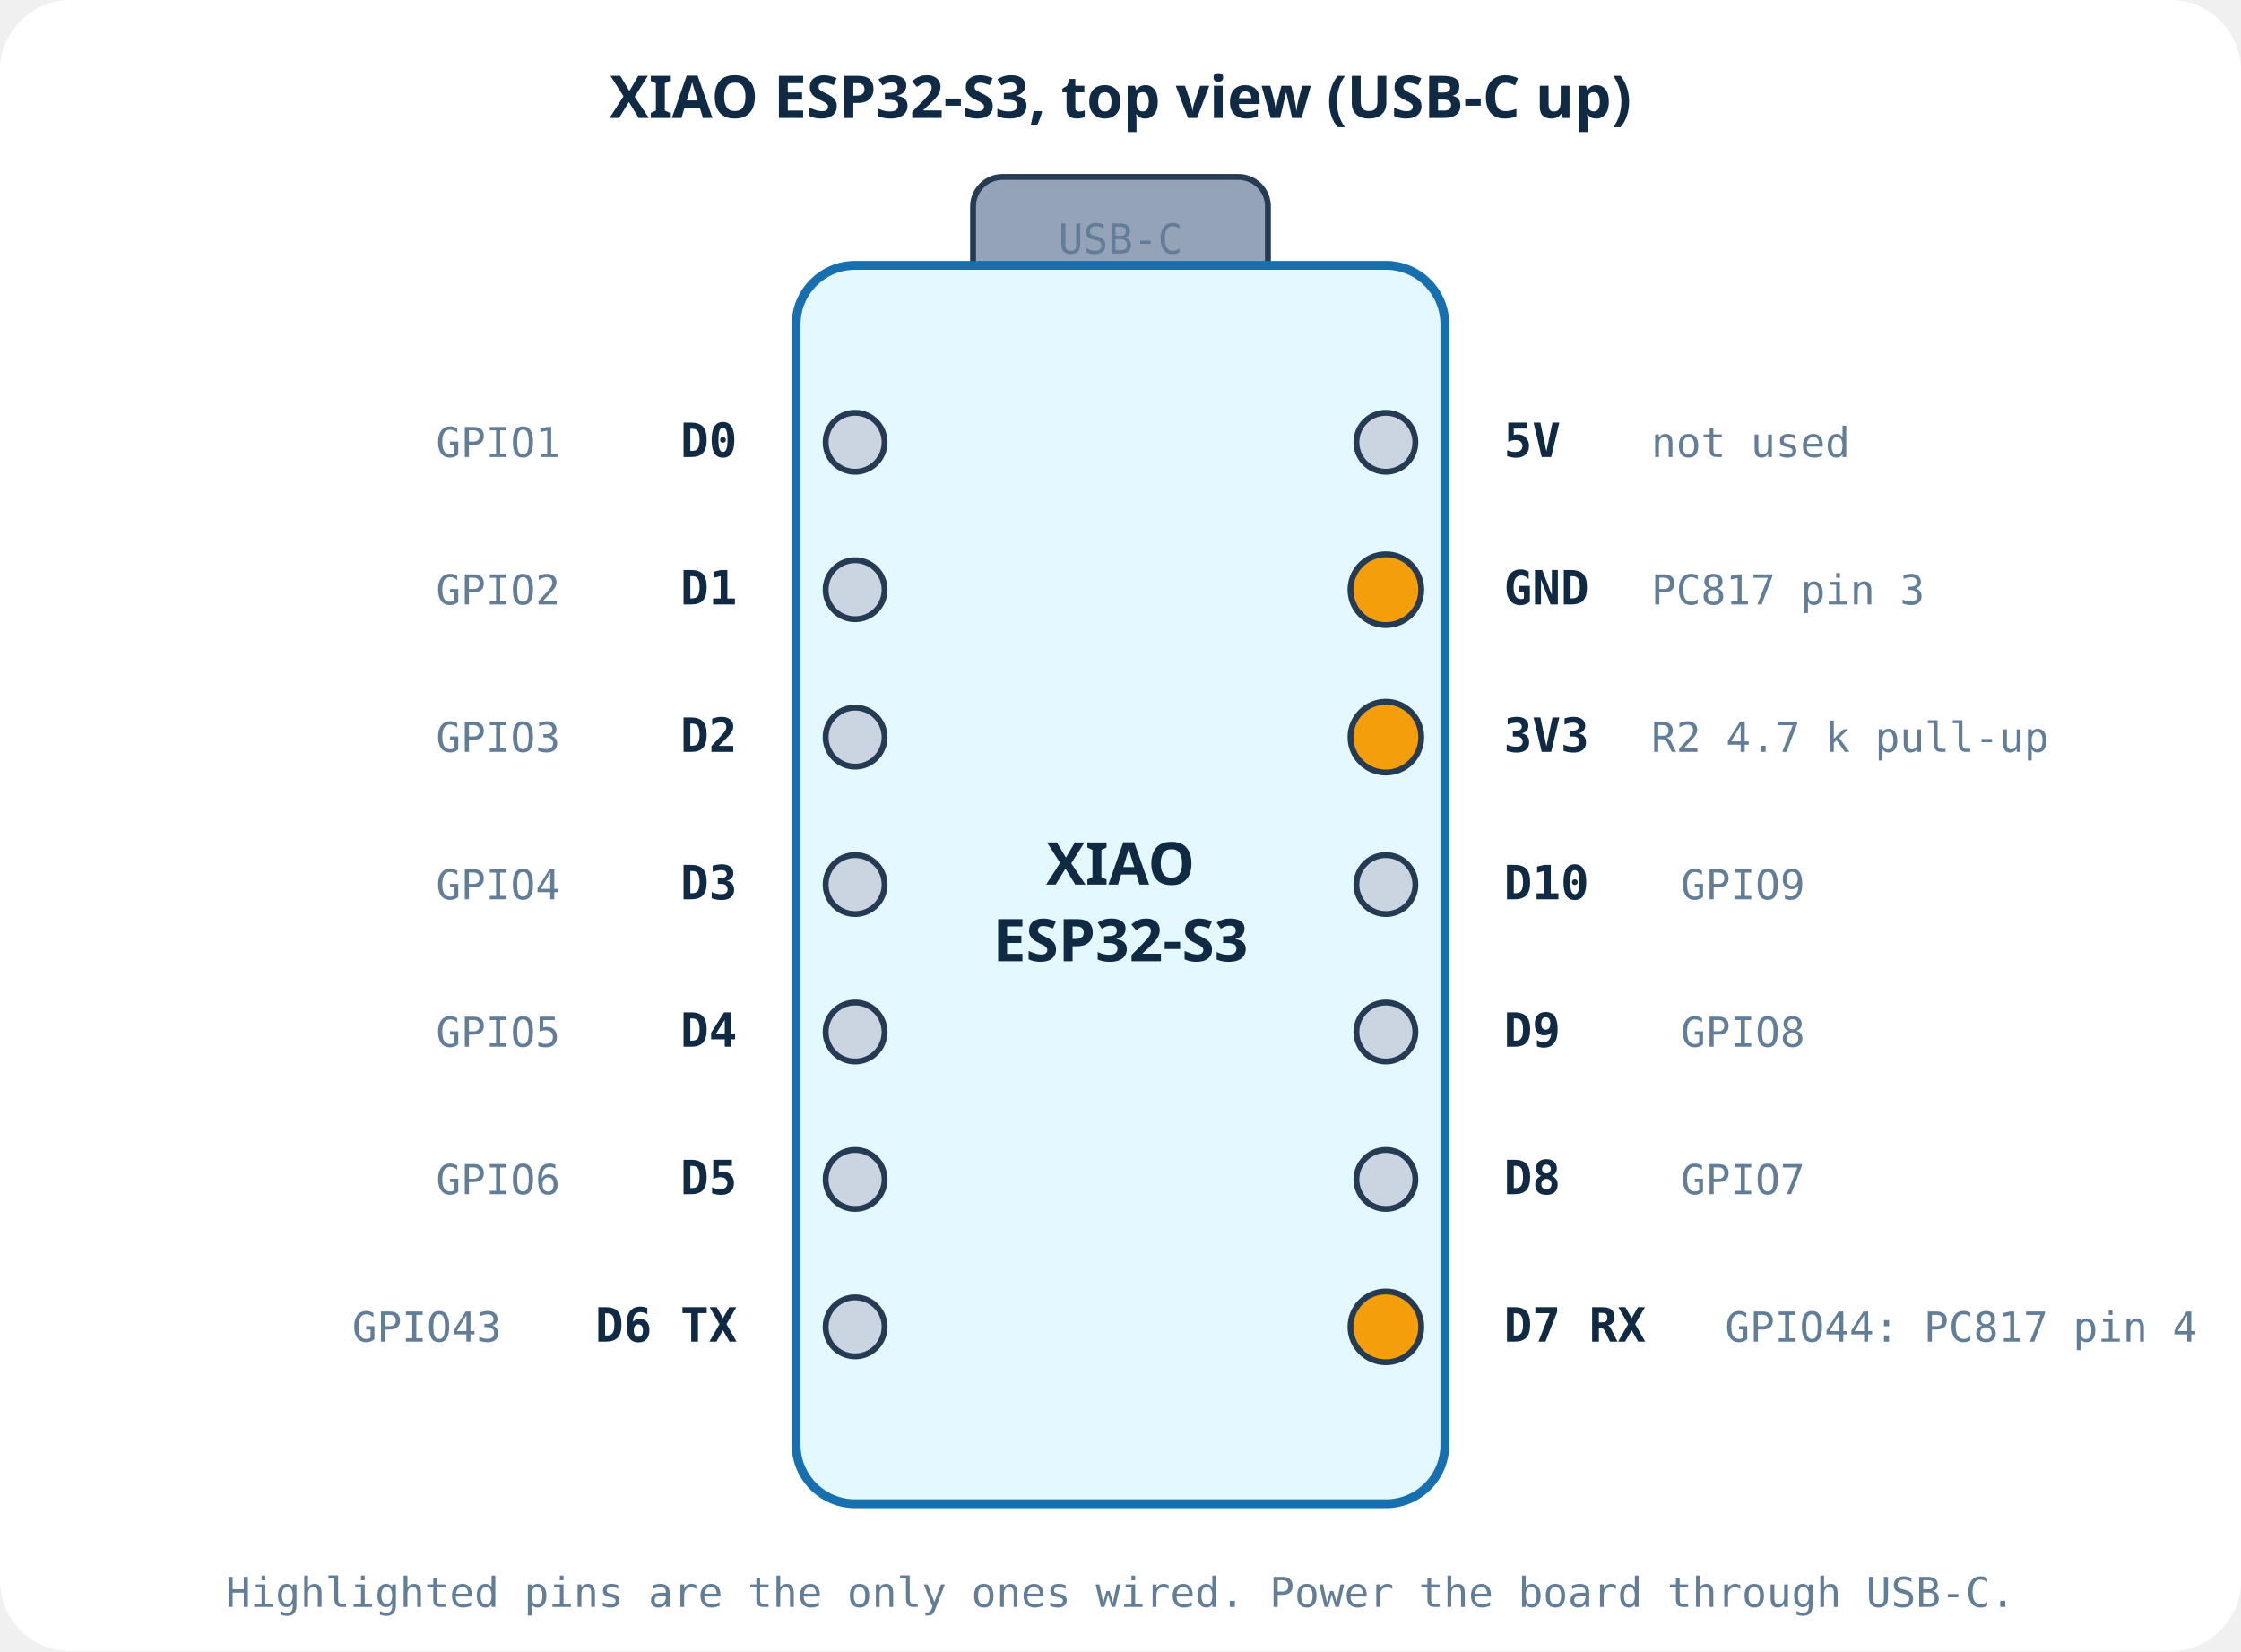
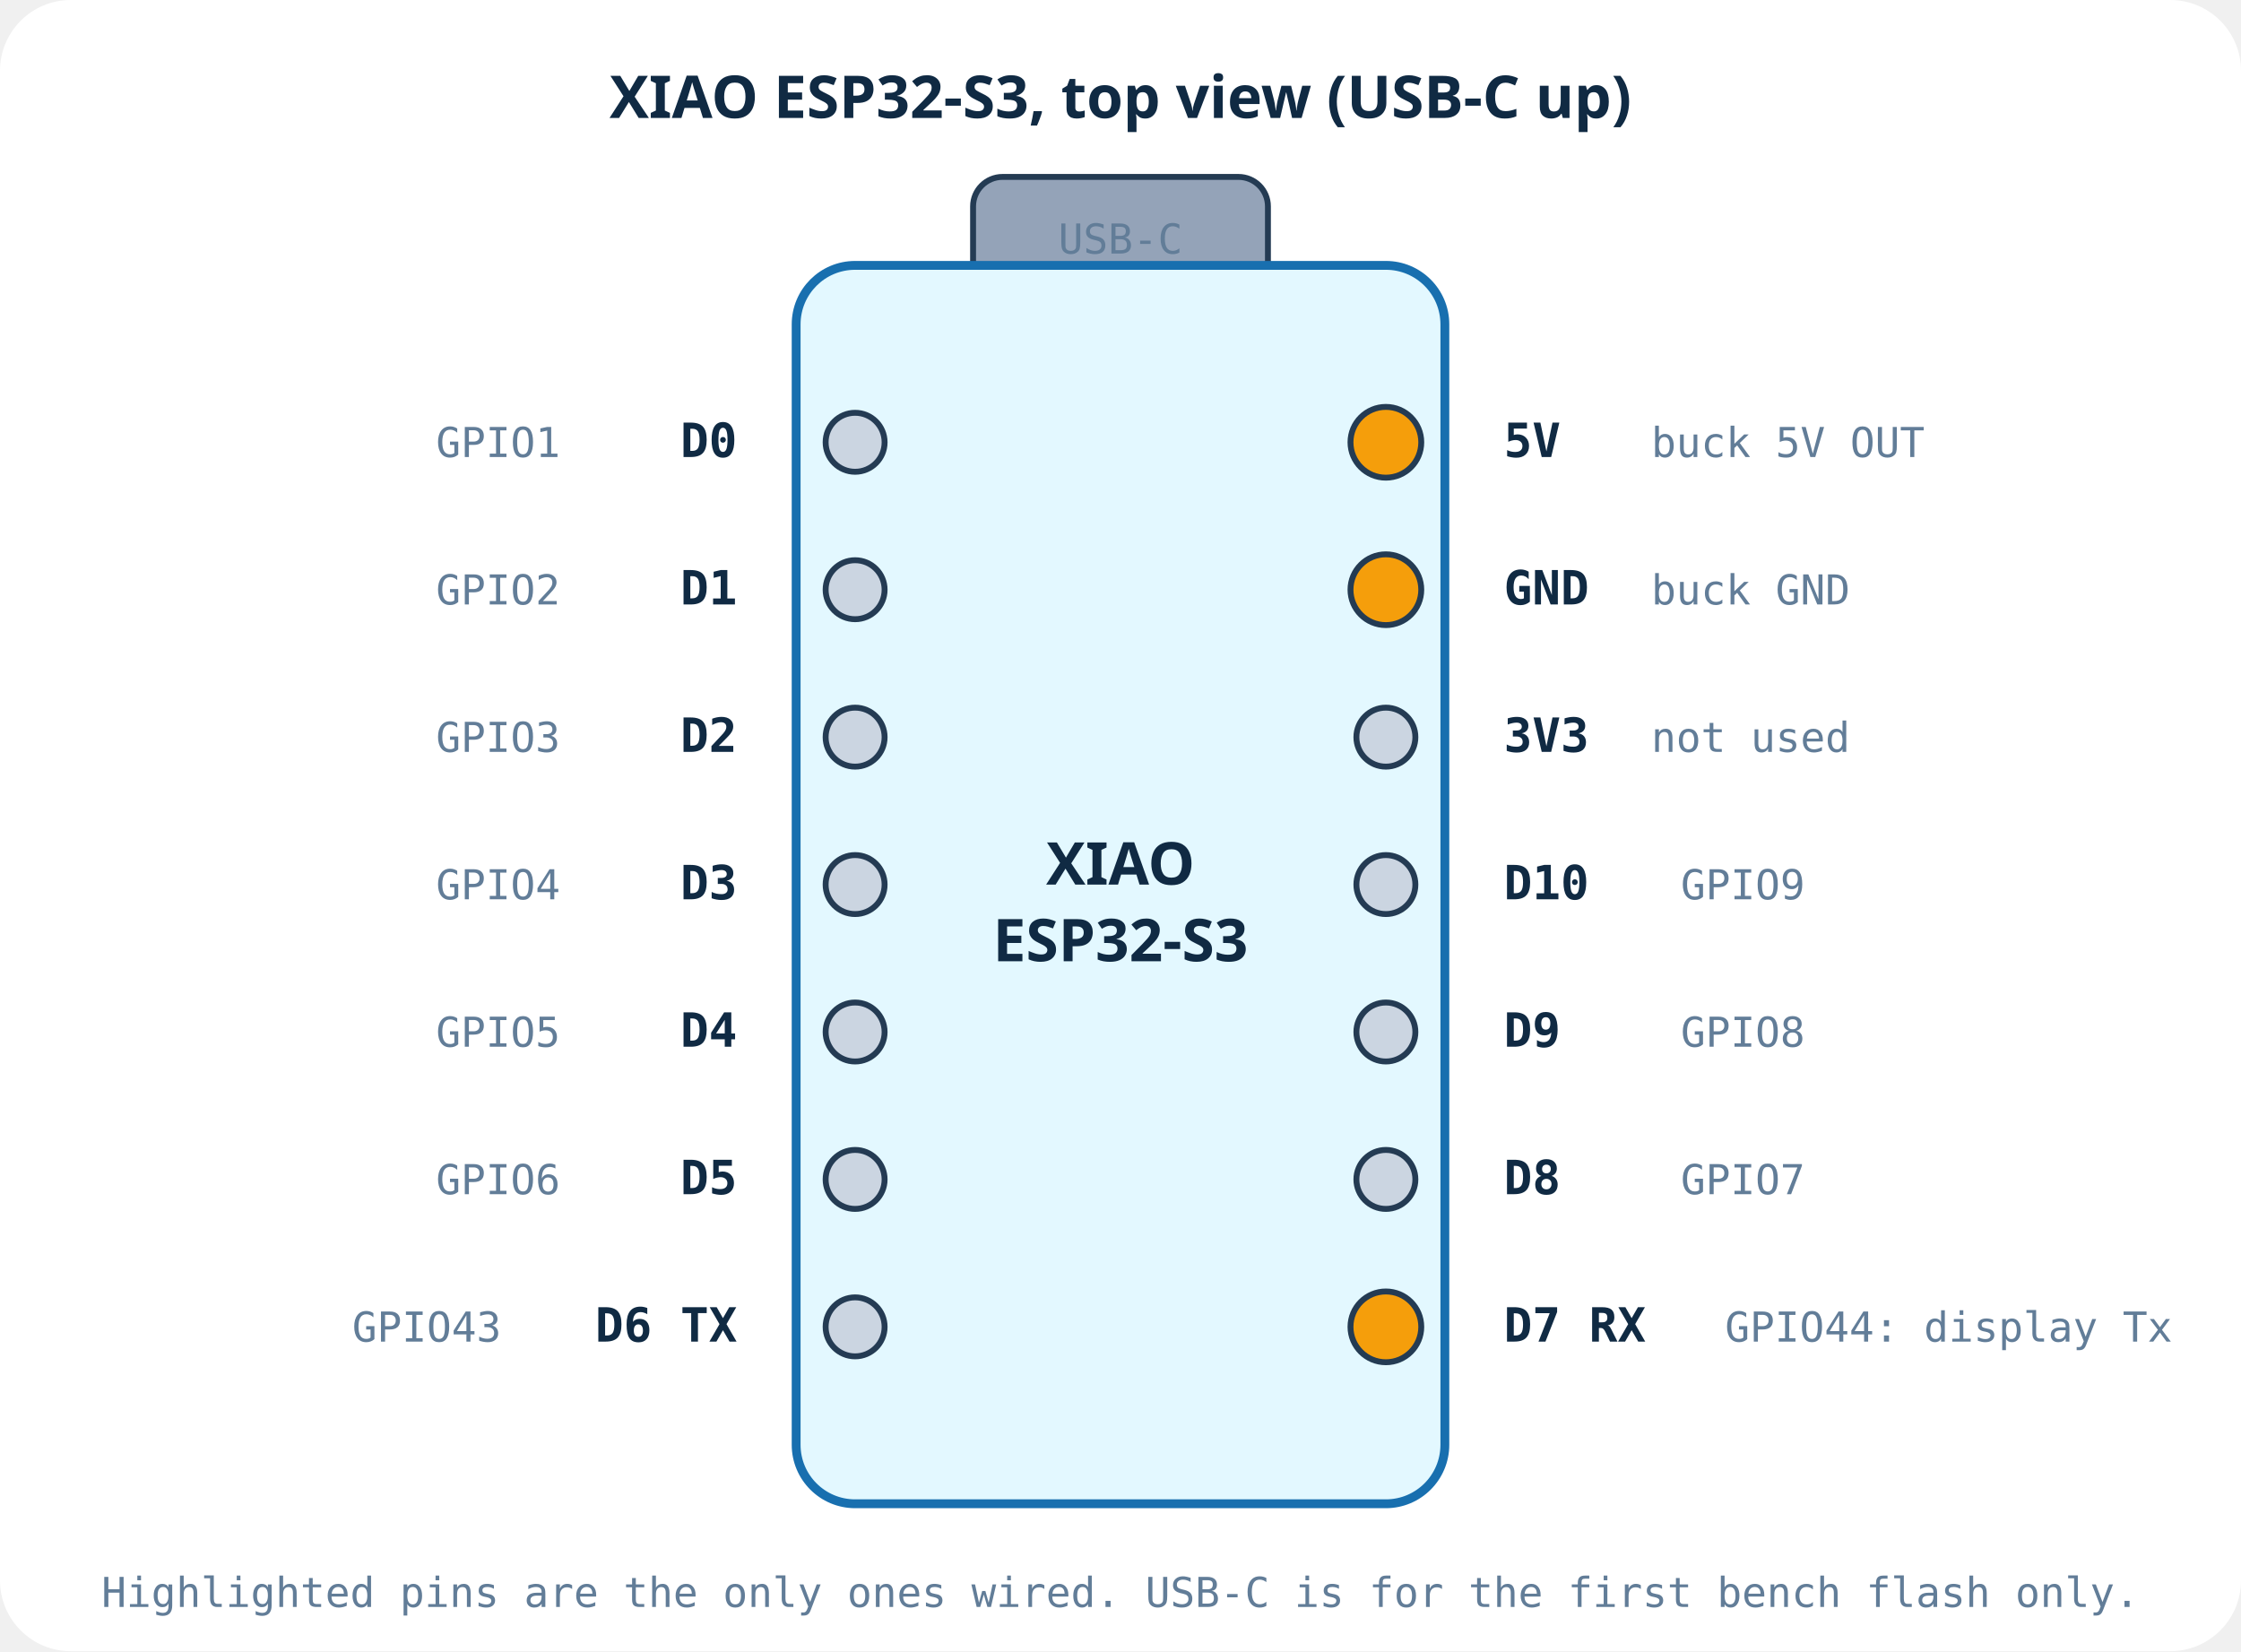
<svg xmlns="http://www.w3.org/2000/svg" width="760" height="560" viewBox="0 0 760 560" role="img" aria-labelledby="title desc">
  <defs>
    <style>
      .t{font:600 20px system-ui,sans-serif;fill:#102a43}
      .p{font:600 16px ui-monospace,monospace;fill:#102a43}
      .g{font:14px ui-monospace,monospace;fill:#627d98}
      .pin{fill:#cbd5e1;stroke:#243b53;stroke-width:2}
      .use{fill:#f59e0b}
    </style>
  </defs>
  <rect width="760" height="560" rx="24" fill="#fff" />
  <text class="t" x="380" y="40" text-anchor="middle">XIAO ESP32-S3, top view (USB-C up)</text>
  <rect x="330" y="60" width="100" height="40" rx="10" fill="#94a3b8" stroke="#243b53" stroke-width="2" />
  <text class="g" x="380" y="86" text-anchor="middle">USB-C</text>
  <rect x="270" y="90" width="220" height="420" rx="20" fill="#e3f8ff" stroke="#186faf" stroke-width="3" />
  <text class="t" x="380" y="300" text-anchor="middle">XIAO</text>
  <text class="t" x="380" y="326" text-anchor="middle">ESP32-S3</text>
  <g>
    <circle class="pin" cx="290" cy="150" r="10" />
    <text class="p" x="250" y="155" text-anchor="end">D0</text>
    <text class="g" x="190" y="155" text-anchor="end">GPIO1</text>
    <circle class="pin" cx="290" cy="200" r="10" />
    <text class="p" x="250" y="205" text-anchor="end">D1</text>
    <text class="g" x="190" y="205" text-anchor="end">GPIO2</text>
    <circle class="pin" cx="290" cy="250" r="10" />
    <text class="p" x="250" y="255" text-anchor="end">D2</text>
    <text class="g" x="190" y="255" text-anchor="end">GPIO3</text>
    <circle class="pin" cx="290" cy="300" r="10" />
    <text class="p" x="250" y="305" text-anchor="end">D3</text>
    <text class="g" x="190" y="305" text-anchor="end">GPIO4</text>
    <circle class="pin" cx="290" cy="350" r="10" />
    <text class="p" x="250" y="355" text-anchor="end">D4</text>
    <text class="g" x="190" y="355" text-anchor="end">GPIO5</text>
    <circle class="pin" cx="290" cy="400" r="10" />
    <text class="p" x="250" y="405" text-anchor="end">D5</text>
    <text class="g" x="190" y="405" text-anchor="end">GPIO6</text>
    <circle class="pin" cx="290" cy="450" r="10" />
    <text class="p" x="250" y="455" text-anchor="end">D6 TX</text>
    <text class="g" x="170" y="455" text-anchor="end">GPIO43</text>
  </g>
  <g>
-     <circle class="pin" cx="470" cy="150" r="10" />
+     <circle class="pin use" cx="470" cy="150" r="12" />
    <text class="p" x="510" y="155">5V</text>
-     <text class="g" x="560" y="155">not used</text>
+     <text class="g" x="560" y="155">buck 5V OUT</text>
    <circle class="pin use" cx="470" cy="200" r="12" />
    <text class="p" x="510" y="205">GND</text>
-     <text class="g" x="560" y="205">PC817 pin 3</text>
-     <circle class="pin use" cx="470" cy="250" r="12" />
+     <text class="g" x="560" y="205">buck GND</text>
+     <circle class="pin" cx="470" cy="250" r="10" />
    <text class="p" x="510" y="255">3V3</text>
-     <text class="g" x="560" y="255">R2 4.7 k pull-up</text>
+     <text class="g" x="560" y="255">not used</text>
    <circle class="pin" cx="470" cy="300" r="10" />
    <text class="p" x="510" y="305">D10</text>
    <text class="g" x="570" y="305">GPIO9</text>
    <circle class="pin" cx="470" cy="350" r="10" />
    <text class="p" x="510" y="355">D9</text>
    <text class="g" x="570" y="355">GPIO8</text>
    <circle class="pin" cx="470" cy="400" r="10" />
    <text class="p" x="510" y="405">D8</text>
    <text class="g" x="570" y="405">GPIO7</text>
    <circle class="pin use" cx="470" cy="450" r="12" />
    <text class="p" x="510" y="455">D7 RX</text>
-     <text class="g" x="585" y="455">GPIO44: PC817 pin 4</text>
+     <text class="g" x="585" y="455">GPIO44: display Tx</text>
  </g>
-   <text class="g" x="380" y="545" text-anchor="middle">Highlighted pins are the only ones wired. Power the board through USB-C.</text>
+   <text class="g" x="380" y="545" text-anchor="middle">Highlighted pins are the only ones wired. USB-C is for the first bench flash only.</text>
</svg>
